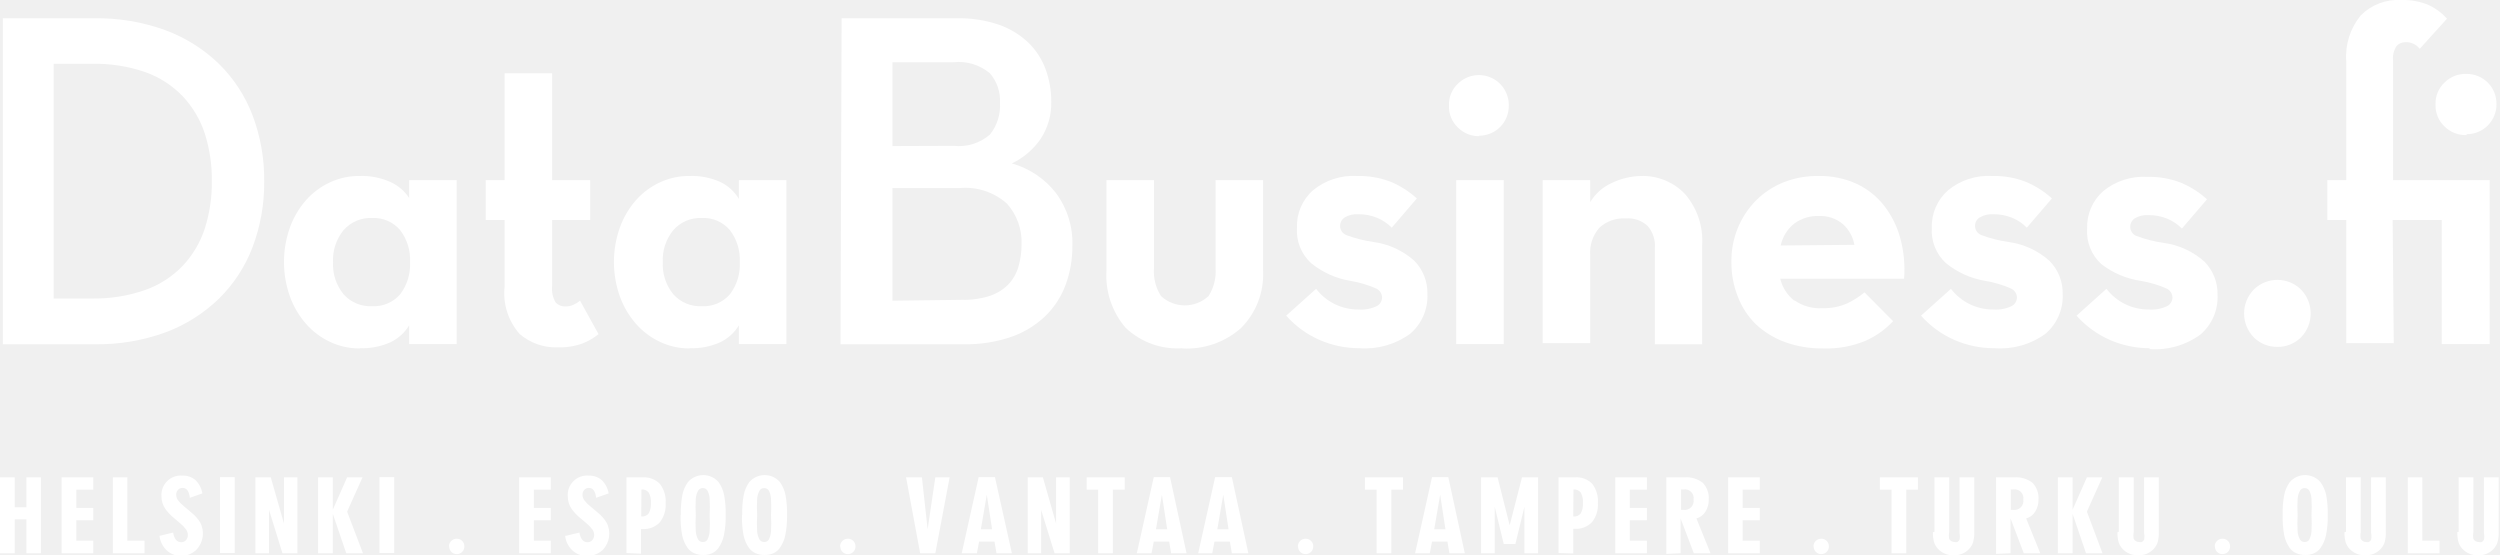
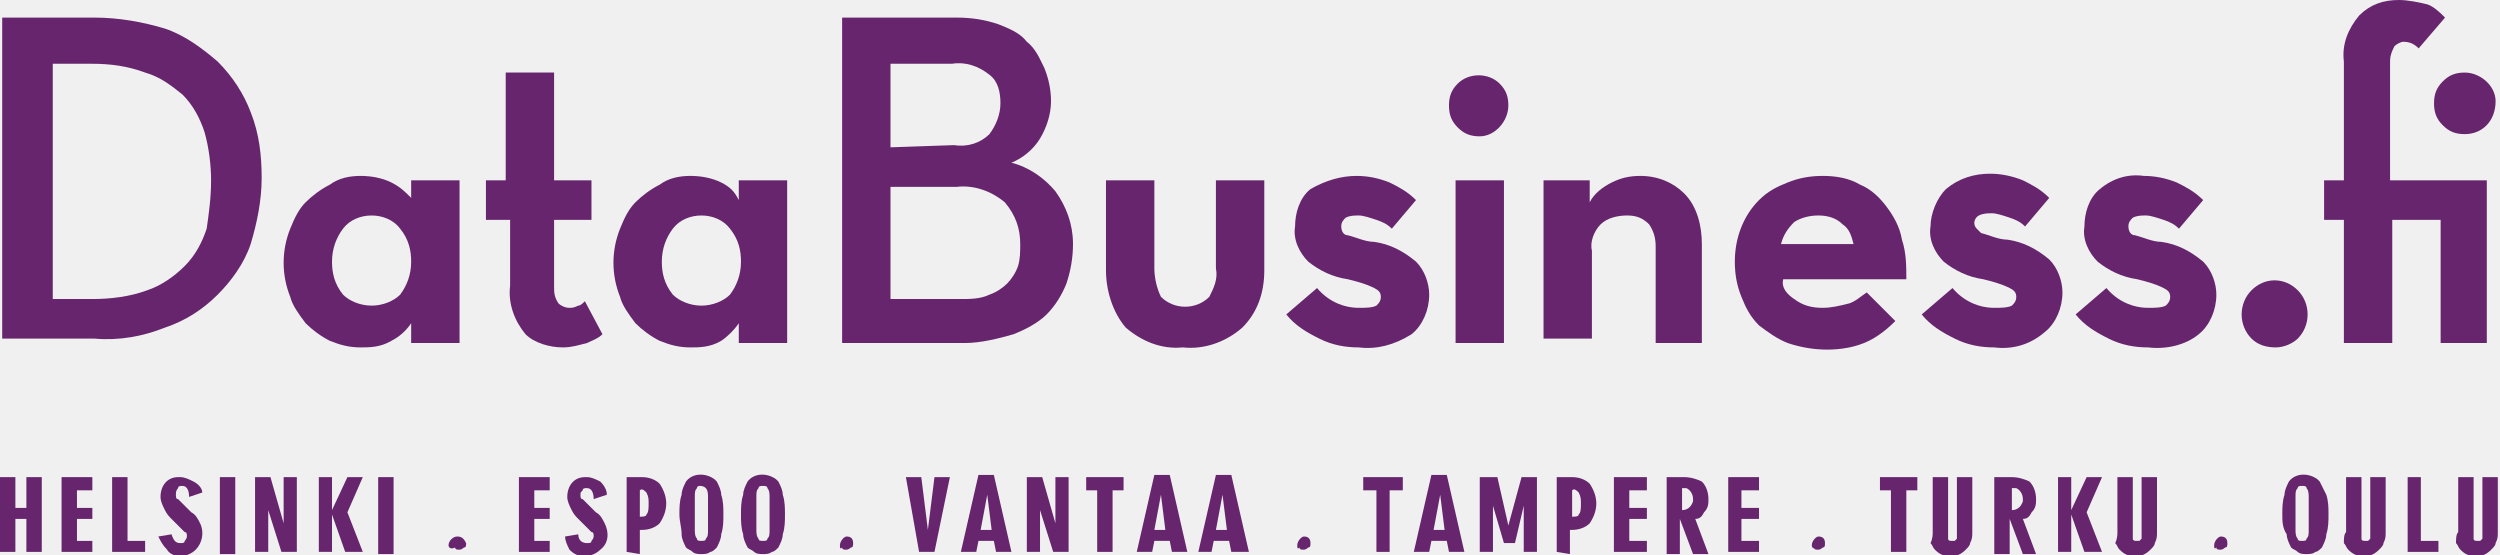
- <svg xmlns="http://www.w3.org/2000/svg" id="Layer_1" data-name="Layer 1" viewBox="0 0 113.65 25.23">
-   <defs>
-     <style>.cls-1{fill:#fff;}</style>
-   </defs>
-   <path class="cls-1" d="M4.15,13.57a7,7,0,0,0,2.46-.39,4.4,4.4,0,0,0,1.7-1.1,4.52,4.52,0,0,0,1-1.69,6.83,6.83,0,0,0,.32-2.16,6.85,6.85,0,0,0-.32-2.16,4.54,4.54,0,0,0-1-1.69,4.42,4.42,0,0,0-1.7-1.1A7,7,0,0,0,4.15,2.9H2.44V13.57ZM.13.83H4.28a9.08,9.08,0,0,1,3.23.54A7,7,0,0,1,9.95,2.9a6.53,6.53,0,0,1,1.53,2.34,8.2,8.2,0,0,1,.53,3,8.2,8.2,0,0,1-.53,3,6.53,6.53,0,0,1-1.53,2.34,7,7,0,0,1-2.43,1.53,9,9,0,0,1-3.24.54H.13Z" />
-   <path class="cls-1" d="M16.92,13.92a1.57,1.57,0,0,0,1.27-.54,2.21,2.21,0,0,0,.45-1.46,2.21,2.21,0,0,0-.45-1.46,1.57,1.57,0,0,0-1.27-.55,1.63,1.63,0,0,0-1.3.55,2.14,2.14,0,0,0-.48,1.46,2.14,2.14,0,0,0,.48,1.46,1.63,1.63,0,0,0,1.3.54m-.56,1.92A3.11,3.11,0,0,1,15,15.54a3.33,3.33,0,0,1-1.09-.82,3.91,3.91,0,0,1-.73-1.24,4.69,4.69,0,0,1,0-3.14,3.91,3.91,0,0,1,.73-1.24A3.33,3.33,0,0,1,15,8.29,3.11,3.11,0,0,1,16.35,8a3.15,3.15,0,0,1,1.39.27A2,2,0,0,1,18.6,9V8.19h2.16v7.45H18.6v-.85a2,2,0,0,1-.85.77,3.15,3.15,0,0,1-1.39.27" />
-   <path class="cls-1" d="M22.08,10V8.19h.86V3.33H25.1V8.19h1.73V10H25.1v3a1.21,1.21,0,0,0,.16.75.58.58,0,0,0,.46.18.83.83,0,0,0,.36-.08,1.31,1.31,0,0,0,.29-.18l.84,1.52a2.72,2.72,0,0,1-.72.42,3,3,0,0,1-1.13.18,2.51,2.51,0,0,1-1.74-.61,2.8,2.8,0,0,1-.68-2.16V10Z" />
-   <path class="cls-1" d="M31.91,13.92a1.57,1.57,0,0,0,1.27-.54,2.21,2.21,0,0,0,.45-1.46,2.21,2.21,0,0,0-.45-1.46,1.57,1.57,0,0,0-1.27-.55,1.63,1.63,0,0,0-1.3.55,2.14,2.14,0,0,0-.48,1.46,2.14,2.14,0,0,0,.48,1.46,1.63,1.63,0,0,0,1.3.54m-.56,1.92A3.11,3.11,0,0,1,30,15.54a3.33,3.33,0,0,1-1.09-.82,3.9,3.9,0,0,1-.73-1.24,4.69,4.69,0,0,1,0-3.14,3.9,3.9,0,0,1,.73-1.24A3.33,3.33,0,0,1,30,8.29,3.11,3.11,0,0,1,31.35,8a3.15,3.15,0,0,1,1.39.27,2,2,0,0,1,.85.77V8.19h2.16v7.45H33.59v-.85a2,2,0,0,1-.85.77,3.15,3.15,0,0,1-1.39.27" />
-   <path class="cls-1" d="M43.74,13.63A3.78,3.78,0,0,0,45,13.45a2.13,2.13,0,0,0,.84-.52,2,2,0,0,0,.46-.81,3.6,3.6,0,0,0,.14-1,2.63,2.63,0,0,0-.66-1.86,2.84,2.84,0,0,0-2.16-.71H40.57v5.12Zm-.39-7A2.16,2.16,0,0,0,45,6.12a2.1,2.1,0,0,0,.46-1.44A1.91,1.91,0,0,0,45,3.33a2.22,2.22,0,0,0-1.67-.5H40.57V6.64ZM38.26.83h5.22a5.63,5.63,0,0,1,1.92.29,3.74,3.74,0,0,1,1.34.81,3.22,3.22,0,0,1,.79,1.21,4.21,4.21,0,0,1,.26,1.48,2.93,2.93,0,0,1-.48,1.69A3.35,3.35,0,0,1,46,7.43a3.86,3.86,0,0,1,2,1.34,3.8,3.8,0,0,1,.75,2.41,5,5,0,0,1-.3,1.75,3.84,3.84,0,0,1-.91,1.42,4.26,4.26,0,0,1-1.53.95,6.28,6.28,0,0,1-2.2.35h-5.6Z" />
-   <path class="cls-1" d="M53.77,15.83a3.41,3.41,0,0,1-2.6-.93,3.64,3.64,0,0,1-.87-2.6V8.19h2.16v4a2.07,2.07,0,0,0,.32,1.27,1.59,1.59,0,0,0,2.16,0,2.07,2.07,0,0,0,.32-1.27v-4h2.16v4.12a3.45,3.45,0,0,1-1,2.6,3.72,3.72,0,0,1-2.69.93" />
-   <path class="cls-1" d="M61.77,15.83A4.52,4.52,0,0,1,60,15.46a4.39,4.39,0,0,1-1.53-1.11l1.36-1.22a2.4,2.4,0,0,0,1.92.94,1.67,1.67,0,0,0,.83-.15.45.45,0,0,0,.25-.39.46.46,0,0,0-.26-.41,4.83,4.83,0,0,0-1.17-.35,3.82,3.82,0,0,1-1.8-.81,2,2,0,0,1-.64-1.61,2.16,2.16,0,0,1,.73-1.7,2.88,2.88,0,0,1,2-.65,4,4,0,0,1,1.52.26,4.15,4.15,0,0,1,1.2.76l-1.14,1.33a2.05,2.05,0,0,0-.67-.45,2.15,2.15,0,0,0-.84-.16,1.07,1.07,0,0,0-.64.15.45.45,0,0,0-.2.37.45.45,0,0,0,.29.43,5.9,5.9,0,0,0,1.22.31,3.49,3.49,0,0,1,1.86.85,2.08,2.08,0,0,1,.6,1.52,2.24,2.24,0,0,1-.78,1.8,3.48,3.48,0,0,1-2.31.66" />
-   <path class="cls-1" d="M66.2,8.19h2.16v7.45H66.2Zm1.08-2a1.33,1.33,0,0,1-1-.39,1.3,1.3,0,0,1-.41-1,1.3,1.3,0,0,1,.41-1,1.36,1.36,0,0,1,2.31,1,1.35,1.35,0,0,1-1.36,1.37" />
-   <path class="cls-1" d="M70.13,8.19h2.16v1a2.19,2.19,0,0,1,1-.88A3.19,3.19,0,0,1,74.6,8a2.65,2.65,0,0,1,2,.82,3.23,3.23,0,0,1,.78,2.32v4.51H75.23V11.28a1.38,1.38,0,0,0-.32-1,1.3,1.3,0,0,0-1-.35,1.62,1.62,0,0,0-1.2.42,1.71,1.71,0,0,0-.42,1.25v4H70.13Z" />
-   <path class="cls-1" d="M84.3,11.13a1.64,1.64,0,0,0-.52-.94,1.58,1.58,0,0,0-1.1-.37,1.78,1.78,0,0,0-1.11.34,1.75,1.75,0,0,0-.62,1Zm-2.73,2.52a2,2,0,0,0,1.28.36A2.6,2.6,0,0,0,84,13.78a3.73,3.73,0,0,0,.76-.49l1.3,1.31a3.84,3.84,0,0,1-1.25.89,4.6,4.6,0,0,1-1.92.35,4.92,4.92,0,0,1-1.75-.29,3.9,3.9,0,0,1-1.33-.82A3.5,3.5,0,0,1,79,13.48a4.13,4.13,0,0,1-.29-1.57A3.9,3.9,0,0,1,79.84,9.1a3.75,3.75,0,0,1,1.26-.82A4.21,4.21,0,0,1,82.68,8a4,4,0,0,1,1.73.36,3.46,3.46,0,0,1,1.25,1,4.22,4.22,0,0,1,.73,1.48,5.41,5.41,0,0,1,.17,1.83H80.93a1.81,1.81,0,0,0,.64,1" />
-   <path class="cls-1" d="M90.65,15.83a4.51,4.51,0,0,1-1.79-.37,4.37,4.37,0,0,1-1.53-1.11l1.36-1.22a2.4,2.4,0,0,0,1.92.94,1.67,1.67,0,0,0,.83-.15.45.45,0,0,0,.25-.39.46.46,0,0,0-.26-.41,4.8,4.8,0,0,0-1.17-.35,3.82,3.82,0,0,1-1.8-.81,2,2,0,0,1-.64-1.61,2.17,2.17,0,0,1,.74-1.7,2.88,2.88,0,0,1,2-.65,4,4,0,0,1,1.52.26,4.15,4.15,0,0,1,1.2.76l-1.14,1.33a2,2,0,0,0-.67-.45,2.15,2.15,0,0,0-.84-.16,1.07,1.07,0,0,0-.64.15.45.45,0,0,0,.09.8,5.86,5.86,0,0,0,1.22.31,3.49,3.49,0,0,1,1.86.85,2.08,2.08,0,0,1,.61,1.52,2.24,2.24,0,0,1-.78,1.8,3.48,3.48,0,0,1-2.31.66" />
-   <path class="cls-1" d="M97.72,15.83a4.52,4.52,0,0,1-1.79-.37,4.39,4.39,0,0,1-1.53-1.11l1.36-1.22a2.4,2.4,0,0,0,1.92.94,1.67,1.67,0,0,0,.83-.15.45.45,0,0,0,.25-.39.46.46,0,0,0-.26-.41,4.83,4.83,0,0,0-1.17-.35A3.83,3.83,0,0,1,95.52,12a2,2,0,0,1-.64-1.61,2.17,2.17,0,0,1,.73-1.7,2.89,2.89,0,0,1,2-.65,4,4,0,0,1,1.52.26,4.15,4.15,0,0,1,1.2.76l-1.14,1.33a2.05,2.05,0,0,0-.67-.45,2.15,2.15,0,0,0-.84-.16,1.07,1.07,0,0,0-.64.15.45.45,0,0,0-.2.37.45.45,0,0,0,.29.43,5.9,5.9,0,0,0,1.22.31,3.49,3.49,0,0,1,1.86.85,2.08,2.08,0,0,1,.6,1.52,2.24,2.24,0,0,1-.78,1.8,3.48,3.48,0,0,1-2.31.66" />
-   <path class="cls-1" d="M103.53,15.77a1.5,1.5,0,0,1-1.06-.42,1.56,1.56,0,0,1,0-2.2,1.53,1.53,0,0,1,2.12,0,1.56,1.56,0,0,1,0,2.2,1.5,1.5,0,0,1-1.06.42" />
-   <path class="cls-1" d="M112.13,6.14a1.34,1.34,0,0,1-1-.39,1.3,1.3,0,0,1-.41-1,1.3,1.3,0,0,1,.41-1,1.34,1.34,0,0,1,1-.39,1.35,1.35,0,0,1,1.36,1.37,1.35,1.35,0,0,1-1.36,1.37m-3.31,9.5h-2.16V10h-.86V8.19h.86V2.79A2.94,2.94,0,0,1,107.32.7a2.39,2.39,0,0,1,1.83-.7,3,3,0,0,1,1.26.23,2.53,2.53,0,0,1,.83.62L110,2.22a.76.76,0,0,0-.67-.3.51.51,0,0,0-.38.17,1,1,0,0,0-.16.68V8.19h4.39v7.45H111V10h-2.23Z" />
-   <polygon class="cls-1" points="0 25.15 0 21.7 0.67 21.7 0.67 23.06 1.2 23.06 1.2 21.7 1.86 21.7 1.86 25.15 1.2 25.15 1.2 23.61 0.67 23.61 0.67 25.15 0 25.15" />
-   <polygon class="cls-1" points="2.8 25.15 2.8 21.7 4.24 21.7 4.24 22.26 3.47 22.26 3.47 23.09 4.24 23.09 4.24 23.65 3.47 23.65 3.47 24.58 4.24 24.58 4.24 25.15 2.8 25.15" />
-   <polygon class="cls-1" points="5.13 25.15 5.13 21.7 5.79 21.7 5.79 24.58 6.57 24.58 6.57 25.15 5.13 25.15" />
-   <path class="cls-1" d="M7.25,24.36l.62-.15c.05.29.17.44.37.44a.28.28,0,0,0,.21-.09.34.34,0,0,0,.09-.24.44.44,0,0,0-.08-.25,1.52,1.52,0,0,0-.28-.29l-.33-.28a2.18,2.18,0,0,1-.33-.36,1,1,0,0,1-.18-.58.88.88,0,0,1,.94-.94.88.88,0,0,1,.6.2,1.1,1.1,0,0,1,.32.61l-.57.2q-.05-.45-.33-.45a.27.27,0,0,0-.21.09.32.32,0,0,0-.08.22.43.43,0,0,0,.08.25,1.58,1.58,0,0,0,.29.29l.32.27a1.74,1.74,0,0,1,.4.45A1.07,1.07,0,0,1,8.92,25a1,1,0,0,1-.72.27A.92.92,0,0,1,7.56,25a1.07,1.07,0,0,1-.31-.65" />
-   <rect class="cls-1" x="10" y="21.69" width="0.67" height="3.45" />
-   <polygon class="cls-1" points="11.61 25.15 11.61 21.7 12.31 21.7 12.91 23.8 12.91 21.7 13.52 21.7 13.52 25.15 12.84 25.15 12.23 23.18 12.23 25.15 11.61 25.15" />
-   <polygon class="cls-1" points="14.46 25.15 14.46 21.7 15.13 21.7 15.13 23.17 15.78 21.7 16.48 21.7 15.78 23.26 16.5 25.15 15.74 25.15 15.13 23.36 15.13 25.15 14.46 25.15" />
-   <rect class="cls-1" x="17.25" y="21.69" width="0.67" height="3.45" />
-   <path class="cls-1" d="M20.41,24.84a.35.35,0,0,1,.35-.35.34.34,0,0,1,.35.35.34.34,0,0,1-.1.25.34.34,0,0,1-.25.1.33.33,0,0,1-.24-.1.34.34,0,0,1-.1-.25" />
-   <polygon class="cls-1" points="23.6 25.15 23.6 21.7 25.04 21.7 25.04 22.26 24.27 22.26 24.27 23.09 25.04 23.09 25.04 23.65 24.27 23.65 24.27 24.58 25.04 24.58 25.04 25.15 23.6 25.15" />
-   <path class="cls-1" d="M25.72,24.36l.62-.15c.05.29.17.44.37.44a.28.28,0,0,0,.21-.09.34.34,0,0,0,.09-.24.44.44,0,0,0-.08-.25,1.52,1.52,0,0,0-.28-.29l-.33-.28a2.18,2.18,0,0,1-.33-.36,1,1,0,0,1-.18-.58.88.88,0,0,1,.94-.94.88.88,0,0,1,.6.2,1.1,1.1,0,0,1,.32.61l-.57.2q-.05-.45-.33-.45a.27.27,0,0,0-.21.09.32.32,0,0,0-.08.22.43.43,0,0,0,.08.25,1.58,1.58,0,0,0,.29.29l.32.27a1.74,1.74,0,0,1,.4.45A1.07,1.07,0,0,1,27.4,25a1,1,0,0,1-.72.27A.92.92,0,0,1,26,25a1.07,1.07,0,0,1-.31-.65" />
-   <path class="cls-1" d="M29.15,23.48a.38.38,0,0,0,.34-.14.86.86,0,0,0,.1-.47.85.85,0,0,0-.1-.48.38.38,0,0,0-.33-.14h0Zm-.67,1.66V21.7h.74A1,1,0,0,1,30,22a1.28,1.28,0,0,1,.26.88,1.26,1.26,0,0,1-.27.87,1,1,0,0,1-.78.3h-.07v1.12Z" />
-   <path class="cls-1" d="M31.63,23.42a6.39,6.39,0,0,0,0,.74.9.9,0,0,0,.11.37.24.24,0,0,0,.21.11.23.23,0,0,0,.21-.11,1,1,0,0,0,.1-.37,6.16,6.16,0,0,0,0-.73,6.84,6.84,0,0,0,0-.76.92.92,0,0,0-.1-.37.25.25,0,0,0-.42,0,.92.92,0,0,0-.11.37,6.39,6.39,0,0,0,0,.74m-.68,0a4.41,4.41,0,0,1,.07-.91,1.53,1.53,0,0,1,.25-.58.92.92,0,0,1,1.4,0,1.57,1.57,0,0,1,.25.59,4.66,4.66,0,0,1,.07.94,4.2,4.2,0,0,1-.08.88,1.54,1.54,0,0,1-.25.58.72.72,0,0,1-.29.24.94.94,0,0,1-.4.08,1,1,0,0,1-.41-.08.71.71,0,0,1-.3-.24,1.53,1.53,0,0,1-.25-.58,4.44,4.44,0,0,1-.07-.91" />
-   <path class="cls-1" d="M34.42,23.42a6.39,6.39,0,0,0,0,.74.9.9,0,0,0,.11.37.24.24,0,0,0,.21.11.23.23,0,0,0,.21-.11,1,1,0,0,0,.1-.37,6.16,6.16,0,0,0,0-.73,6.84,6.84,0,0,0,0-.76.92.92,0,0,0-.1-.37.24.24,0,0,0-.21-.11.23.23,0,0,0-.21.11.91.91,0,0,0-.11.37,6.39,6.39,0,0,0,0,.74m-.68,0a4.41,4.41,0,0,1,.07-.91,1.53,1.53,0,0,1,.25-.58.92.92,0,0,1,1.4,0,1.57,1.57,0,0,1,.25.59,4.66,4.66,0,0,1,.07.94,4.2,4.2,0,0,1-.08.88,1.54,1.54,0,0,1-.25.58.72.72,0,0,1-.29.24.94.94,0,0,1-.4.08,1,1,0,0,1-.41-.08.71.71,0,0,1-.3-.24,1.53,1.53,0,0,1-.25-.58,4.44,4.44,0,0,1-.07-.91" />
-   <path class="cls-1" d="M38.19,24.84a.35.35,0,0,1,.35-.35.34.34,0,0,1,.35.35.34.34,0,0,1-.1.25.34.34,0,0,1-.25.1.33.33,0,0,1-.24-.1.34.34,0,0,1-.1-.25" />
-   <polygon class="cls-1" points="41.19 21.7 41.91 21.7 42.17 24.06 42.52 21.7 43.17 21.7 42.52 25.15 41.83 25.15 41.19 21.7" />
-   <path class="cls-1" d="M44.59,24.06h.51l-.24-1.57Zm-.87,1.09.77-3.46h.74L46,25.15h-.7l-.09-.53h-.7l-.1.53Z" />
-   <polygon class="cls-1" points="46.72 25.15 46.72 21.7 47.41 21.7 48.01 23.8 48.01 21.7 48.63 21.7 48.63 25.15 47.94 25.15 47.33 23.18 47.33 25.15 46.72 25.15" />
-   <polygon class="cls-1" points="49.4 22.26 49.4 21.7 51.13 21.7 51.13 22.26 50.59 22.26 50.59 25.15 49.92 25.15 49.92 22.26 49.4 22.26" />
-   <path class="cls-1" d="M52.55,24.06h.51l-.24-1.57Zm-.87,1.09.77-3.46h.74l.75,3.46h-.7l-.09-.53h-.7l-.1.53Z" />
-   <path class="cls-1" d="M55.34,24.06h.51l-.24-1.57Zm-.87,1.09.77-3.46H56l.75,3.46H56l-.09-.53h-.7l-.1.53Z" />
-   <path class="cls-1" d="M59,24.84a.35.35,0,0,1,.35-.35.34.34,0,0,1,.35.35.34.34,0,0,1-.1.25.34.34,0,0,1-.25.1.33.33,0,0,1-.24-.1.34.34,0,0,1-.1-.25" />
-   <polygon class="cls-1" points="62.05 22.26 62.05 21.7 63.78 21.7 63.78 22.26 63.25 22.26 63.25 25.15 62.58 25.15 62.58 22.26 62.05 22.26" />
-   <path class="cls-1" d="M65.2,24.06h.51l-.24-1.57Zm-.87,1.09.77-3.46h.74l.75,3.46h-.7l-.09-.53h-.7l-.1.53Z" />
-   <polygon class="cls-1" points="67.33 25.15 67.33 21.7 68.08 21.7 68.63 23.88 69.19 21.7 69.92 21.7 69.92 25.15 69.3 25.15 69.3 23.04 68.89 24.73 68.36 24.73 67.95 23.04 67.95 25.15 67.33 25.15" />
-   <path class="cls-1" d="M71.52,23.48a.38.38,0,0,0,.34-.14.86.86,0,0,0,.1-.47.84.84,0,0,0-.1-.48.38.38,0,0,0-.33-.14h0Zm-.67,1.66V21.7h.74a1,1,0,0,1,.79.29,1.28,1.28,0,0,1,.26.88,1.26,1.26,0,0,1-.27.87,1,1,0,0,1-.78.3h-.07v1.12Z" />
-   <polygon class="cls-1" points="73.43 25.15 73.43 21.7 74.87 21.7 74.87 22.26 74.09 22.26 74.09 23.09 74.87 23.09 74.87 23.65 74.09 23.65 74.09 24.58 74.87 24.58 74.87 25.15 73.43 25.15" />
-   <path class="cls-1" d="M76.42,23.18h.11a.41.41,0,0,0,.46-.47.4.4,0,0,0-.46-.46h-.11Zm-.67,2V21.7h.83a1.2,1.2,0,0,1,.83.25,1,1,0,0,1,.27.75,1,1,0,0,1-.15.56.72.72,0,0,1-.41.31l.64,1.58H77l-.6-1.58v1.58Z" />
-   <polygon class="cls-1" points="78.56 25.15 78.56 21.7 80 21.7 80 22.26 79.22 22.26 79.22 23.09 80 23.09 80 23.65 79.22 23.65 79.22 24.58 80 24.58 80 25.15 78.56 25.15" />
-   <path class="cls-1" d="M82.44,24.84a.35.35,0,0,1,.35-.35.34.34,0,0,1,.35.35.34.34,0,0,1-.1.25.34.34,0,0,1-.25.1.33.33,0,0,1-.24-.1.34.34,0,0,1-.1-.25" />
-   <polygon class="cls-1" points="85.46 22.26 85.46 21.7 87.19 21.7 87.19 22.26 86.66 22.26 86.66 25.15 85.99 25.15 85.99 22.26 85.46 22.26" />
-   <path class="cls-1" d="M87.94,24.18V21.7h.67v2.49a.83.83,0,0,0,0,.31.28.28,0,0,0,.24.14.26.26,0,0,0,.13,0,.26.26,0,0,0,.1-.1.81.81,0,0,0,0-.31V21.7h.67v2.49a1.61,1.61,0,0,1-.05.45.78.78,0,0,1-.18.31.89.89,0,0,1-.7.29.91.91,0,0,1-.72-.29.77.77,0,0,1-.18-.31,1.58,1.58,0,0,1-.05-.45" />
-   <path class="cls-1" d="M91.41,23.18h.11a.41.41,0,0,0,.46-.47.4.4,0,0,0-.46-.46h-.11Zm-.67,2V21.7h.83a1.2,1.2,0,0,1,.83.25,1,1,0,0,1,.27.75,1,1,0,0,1-.15.56.72.72,0,0,1-.41.31l.64,1.58H92l-.6-1.58v1.58Z" />
-   <polygon class="cls-1" points="93.55 25.15 93.55 21.7 94.22 21.7 94.22 23.17 94.87 21.7 95.57 21.7 94.87 23.26 95.58 25.15 94.83 25.15 94.22 23.36 94.22 25.15 93.55 25.15" />
-   <path class="cls-1" d="M96.32,24.18V21.7H97v2.49a.83.83,0,0,0,0,.31.28.28,0,0,0,.24.14.26.26,0,0,0,.13,0,.26.26,0,0,0,.1-.1.81.81,0,0,0,0-.31V21.7h.67v2.49a1.66,1.66,0,0,1-.05.45.79.79,0,0,1-.18.31.89.89,0,0,1-.7.29.91.91,0,0,1-.72-.29.77.77,0,0,1-.18-.31,1.58,1.58,0,0,1-.05-.45" />
-   <path class="cls-1" d="M100.68,24.84a.35.35,0,0,1,.35-.35.34.34,0,0,1,.35.35.34.34,0,0,1-.1.25.34.34,0,0,1-.25.1.33.33,0,0,1-.24-.1.34.34,0,0,1-.1-.25" />
-   <path class="cls-1" d="M104.45,23.42a6.35,6.35,0,0,0,0,.74.9.9,0,0,0,.11.37.24.24,0,0,0,.21.11.23.23,0,0,0,.21-.11,1,1,0,0,0,.1-.37,6.16,6.16,0,0,0,0-.73,6.84,6.84,0,0,0,0-.76.94.94,0,0,0-.1-.37.24.24,0,0,0-.21-.11.23.23,0,0,0-.21.11.91.91,0,0,0-.11.37,6.35,6.35,0,0,0,0,.74m-.68,0a4.41,4.41,0,0,1,.07-.91,1.51,1.51,0,0,1,.25-.58.92.92,0,0,1,1.4,0,1.56,1.56,0,0,1,.26.59,4.66,4.66,0,0,1,.07.94,4.12,4.12,0,0,1-.08.88,1.54,1.54,0,0,1-.25.58.71.71,0,0,1-.29.24.94.94,0,0,1-.4.08,1,1,0,0,1-.41-.08.71.71,0,0,1-.3-.24,1.53,1.53,0,0,1-.25-.58,4.44,4.44,0,0,1-.07-.91" />
-   <path class="cls-1" d="M106.65,24.18V21.7h.67v2.49a.81.81,0,0,0,0,.31.28.28,0,0,0,.24.14.26.26,0,0,0,.13,0,.25.25,0,0,0,.1-.1.81.81,0,0,0,0-.31V21.7h.67v2.49a1.61,1.61,0,0,1-.05.45.79.79,0,0,1-.18.31.89.89,0,0,1-.7.29.91.91,0,0,1-.72-.29.79.79,0,0,1-.18-.31,1.62,1.62,0,0,1-.05-.45" />
-   <polygon class="cls-1" points="109.46 25.15 109.46 21.7 110.12 21.7 110.12 24.58 110.9 24.58 110.9 25.15 109.46 25.15" />
-   <path class="cls-1" d="M111.77,24.18V21.7h.67v2.49a.83.83,0,0,0,0,.31.28.28,0,0,0,.24.14.26.26,0,0,0,.14,0,.26.26,0,0,0,.1-.1.83.83,0,0,0,0-.31V21.7h.67v2.49a1.62,1.62,0,0,1-.05.45.78.78,0,0,1-.18.31.89.89,0,0,1-.7.29.91.91,0,0,1-.72-.29.76.76,0,0,1-.18-.31,1.58,1.58,0,0,1-.05-.45" />
+ <svg xmlns="http://www.w3.org/2000/svg" version="1.1" id="Layer_1" x="0px" y="0px" viewBox="0 0 113.7 25.2" style="enable-background:new 0 0 113.7 25.2;" xml:space="preserve">
+   <style type="text/css">
+ 	.st0{fill:#66256D;}
+ </style>
+   <path class="st0" d="M4.2,13.6c0.8,0,1.7-0.1,2.5-0.4c0.6-0.2,1.2-0.6,1.7-1.1c0.5-0.5,0.8-1.1,1-1.7C9.5,9.7,9.6,9,9.6,8.2  c0-0.7-0.1-1.5-0.3-2.2c-0.2-0.6-0.5-1.2-1-1.7C7.8,3.9,7.3,3.5,6.6,3.3C5.8,3,5,2.9,4.2,2.9H2.4v10.7H4.2z M0.1,0.8h4.2  c1.1,0,2.2,0.2,3.2,0.5c0.9,0.3,1.7,0.9,2.4,1.5c0.7,0.7,1.2,1.5,1.5,2.3c0.4,1,0.5,2,0.5,3c0,1-0.2,2-0.5,3  c-0.3,0.9-0.9,1.7-1.5,2.3c-0.7,0.7-1.5,1.2-2.4,1.5c-1,0.4-2.1,0.6-3.2,0.5H0.1V0.8z" />
+   <path class="st0" d="M16.9,13.9c0.5,0,1-0.2,1.3-0.5c0.3-0.4,0.5-0.9,0.5-1.5c0-0.5-0.1-1-0.5-1.5c-0.3-0.4-0.8-0.6-1.3-0.6  c-0.5,0-1,0.2-1.3,0.6c-0.3,0.4-0.5,0.9-0.5,1.5c0,0.5,0.1,1,0.5,1.5C15.9,13.7,16.4,13.9,16.9,13.9 M16.4,15.8  c-0.5,0-0.9-0.1-1.4-0.3c-0.4-0.2-0.8-0.5-1.1-0.8c-0.3-0.4-0.6-0.8-0.7-1.2c-0.4-1-0.4-2.1,0-3.1c0.2-0.5,0.4-0.9,0.7-1.2  c0.3-0.3,0.7-0.6,1.1-0.8C15.4,8.1,15.9,8,16.4,8c0.5,0,1,0.1,1.4,0.3c0.4,0.2,0.6,0.4,0.9,0.7V8.2h2.2v7.4h-2.2v-0.9  c-0.2,0.3-0.5,0.6-0.9,0.8C17.3,15.8,16.8,15.8,16.4,15.8" />
+   <path class="st0" d="M22.1,10V8.2h0.9V3.3h2.2v4.9h1.7V10h-1.7v3c0,0.3,0,0.5,0.2,0.8c0.1,0.1,0.3,0.2,0.5,0.2c0.1,0,0.2,0,0.4-0.1  c0.1,0,0.2-0.1,0.3-0.2l0.8,1.5c-0.2,0.2-0.5,0.3-0.7,0.4c-0.4,0.1-0.7,0.2-1.1,0.2c-0.6,0-1.3-0.2-1.7-0.6  c-0.5-0.6-0.8-1.4-0.7-2.2v-3H22.1z" />
+   <path class="st0" d="M31.9,13.9c0.5,0,1-0.2,1.3-0.5c0.3-0.4,0.5-0.9,0.5-1.5c0-0.5-0.1-1-0.5-1.5c-0.3-0.4-0.8-0.6-1.3-0.6  c-0.5,0-1,0.2-1.3,0.6c-0.3,0.4-0.5,0.9-0.5,1.5c0,0.5,0.1,1,0.5,1.5C30.9,13.7,31.4,13.9,31.9,13.9 M31.4,15.8  c-0.5,0-0.9-0.1-1.4-0.3c-0.4-0.2-0.8-0.5-1.1-0.8c-0.3-0.4-0.6-0.8-0.7-1.2c-0.4-1-0.4-2.1,0-3.1c0.2-0.5,0.4-0.9,0.7-1.2  c0.3-0.3,0.7-0.6,1.1-0.8C30.4,8.1,30.9,8,31.4,8c0.5,0,1,0.1,1.4,0.3c0.4,0.2,0.6,0.4,0.8,0.8V8.2h2.2v7.4h-2.2v-0.9  c-0.2,0.3-0.5,0.6-0.8,0.8C32.3,15.8,31.8,15.8,31.4,15.8" />
+   <path class="st0" d="M43.7,13.6c0.4,0,0.9,0,1.3-0.2c0.3-0.1,0.6-0.3,0.8-0.5c0.2-0.2,0.4-0.5,0.5-0.8c0.1-0.3,0.1-0.7,0.1-1  c0-0.7-0.2-1.3-0.7-1.9c-0.6-0.5-1.4-0.8-2.2-0.7h-3v5.1L43.7,13.6z M43.4,6.6c0.6,0.1,1.2-0.1,1.6-0.5c0.3-0.4,0.5-0.9,0.5-1.4  c0-0.5-0.1-1-0.5-1.3c-0.5-0.4-1.1-0.6-1.7-0.5h-2.8v3.8L43.4,6.6z M38.3,0.8h5.2c0.7,0,1.3,0.1,1.9,0.3c0.5,0.2,1,0.4,1.3,0.8  c0.4,0.3,0.6,0.8,0.8,1.2c0.2,0.5,0.3,1,0.3,1.5c0,0.6-0.2,1.2-0.5,1.7C47,6.8,46.5,7.2,46,7.4c0.8,0.2,1.5,0.7,2,1.3  c0.5,0.7,0.8,1.5,0.8,2.4c0,0.6-0.1,1.2-0.3,1.8c-0.2,0.5-0.5,1-0.9,1.4c-0.4,0.4-1,0.7-1.5,0.9c-0.7,0.2-1.5,0.4-2.2,0.4h-5.6  L38.3,0.8z" />
+   <path class="st0" d="M53.8,15.8c-1,0.1-1.9-0.3-2.6-0.9c-0.6-0.7-0.9-1.7-0.9-2.6V8.2h2.2v4c0,0.4,0.1,0.9,0.3,1.3  c0.6,0.6,1.6,0.6,2.2,0c0.2-0.4,0.4-0.8,0.3-1.3v-4h2.2v4.1c0,1-0.3,1.9-1,2.6C55.7,15.6,54.7,15.9,53.8,15.8" />
+   <path class="st0" d="M61.8,15.8c-0.6,0-1.2-0.1-1.8-0.4c-0.6-0.3-1.1-0.6-1.5-1.1l1.4-1.2c0.5,0.6,1.2,0.9,1.9,0.9  c0.3,0,0.6,0,0.8-0.1c0.1-0.1,0.2-0.2,0.2-0.4c0-0.2-0.1-0.3-0.3-0.4c-0.4-0.2-0.8-0.3-1.2-0.4c-0.7-0.1-1.3-0.4-1.8-0.8  c-0.4-0.4-0.7-1-0.6-1.6c0-0.6,0.2-1.3,0.7-1.7C60.3,8.2,61,8,61.7,8c0.5,0,1,0.1,1.5,0.3c0.4,0.2,0.8,0.4,1.2,0.8l-1.1,1.3  c-0.2-0.2-0.4-0.3-0.7-0.4c-0.3-0.1-0.6-0.2-0.8-0.2c-0.2,0-0.4,0-0.6,0.1c-0.1,0.1-0.2,0.2-0.2,0.4c0,0.2,0.1,0.4,0.3,0.4  c0.4,0.1,0.8,0.3,1.2,0.3c0.7,0.1,1.3,0.4,1.9,0.9c0.4,0.4,0.6,1,0.6,1.5c0,0.7-0.3,1.4-0.8,1.8C63.4,15.7,62.6,15.9,61.8,15.8" />
+   <path class="st0" d="M66.2,8.2h2.2v7.4h-2.2V8.2z M67.3,6.2c-0.4,0-0.7-0.1-1-0.4c-0.3-0.3-0.4-0.6-0.4-1c0-0.4,0.1-0.7,0.4-1  c0.5-0.5,1.4-0.5,1.9,0c0.3,0.3,0.4,0.6,0.4,1C68.6,5.5,68,6.2,67.3,6.2C67.3,6.2,67.2,6.2,67.3,6.2" />
+   <path class="st0" d="M70.1,8.2h2.2v1c0.2-0.4,0.6-0.7,1-0.9C73.7,8.1,74.1,8,74.6,8c0.8,0,1.5,0.3,2,0.8c0.6,0.6,0.8,1.5,0.8,2.3  v4.5h-2.1v-4.4c0-0.4-0.1-0.7-0.3-1c-0.3-0.3-0.6-0.4-1-0.4c-0.4,0-0.9,0.1-1.2,0.4c-0.3,0.3-0.5,0.8-0.4,1.2v4h-2.2V8.2z" />
+   <path class="st0" d="M84.3,11.1c-0.1-0.4-0.2-0.7-0.5-0.9c-0.3-0.3-0.7-0.4-1.1-0.4c-0.4,0-0.8,0.1-1.1,0.3c-0.3,0.3-0.5,0.6-0.6,1  L84.3,11.1z M81.6,13.6c0.4,0.3,0.8,0.4,1.3,0.4c0.4,0,0.8-0.1,1.2-0.2c0.3-0.1,0.5-0.3,0.8-0.5l1.3,1.3c-0.4,0.4-0.8,0.7-1.2,0.9  c-0.6,0.3-1.3,0.4-1.9,0.4c-0.6,0-1.2-0.1-1.8-0.3c-0.5-0.2-0.9-0.5-1.3-0.8c-0.4-0.4-0.6-0.8-0.8-1.3c-0.2-0.5-0.3-1-0.3-1.6  c0-1.1,0.4-2.1,1.1-2.8c0.4-0.4,0.8-0.6,1.3-0.8c0.5-0.2,1-0.3,1.6-0.3c0.6,0,1.2,0.1,1.7,0.4c0.5,0.2,0.9,0.6,1.2,1  c0.3,0.4,0.6,0.9,0.7,1.5c0.2,0.6,0.2,1.2,0.2,1.8h-5.6C81,13.1,81.3,13.4,81.6,13.6" />
+   <path class="st0" d="M90.7,15.8c-0.6,0-1.2-0.1-1.8-0.4c-0.6-0.3-1.1-0.6-1.5-1.1l1.4-1.2c0.5,0.6,1.2,0.9,1.9,0.9  c0.3,0,0.6,0,0.8-0.1c0.1-0.1,0.2-0.2,0.2-0.4c0-0.2-0.1-0.3-0.3-0.4c-0.4-0.2-0.8-0.3-1.2-0.4c-0.7-0.1-1.3-0.4-1.8-0.8  c-0.4-0.4-0.7-1-0.6-1.6c0-0.6,0.3-1.3,0.7-1.7c0.6-0.5,1.3-0.7,2-0.7c0.5,0,1,0.1,1.5,0.3c0.4,0.2,0.8,0.4,1.2,0.8l-1.1,1.3  c-0.2-0.2-0.4-0.3-0.7-0.4c-0.3-0.1-0.6-0.2-0.8-0.2c-0.2,0-0.4,0-0.6,0.1c-0.2,0.1-0.3,0.4-0.1,0.6c0.1,0.1,0.1,0.1,0.2,0.2  c0.4,0.1,0.8,0.3,1.2,0.3c0.7,0.1,1.3,0.4,1.9,0.9c0.4,0.4,0.6,1,0.6,1.5c0,0.7-0.3,1.4-0.8,1.8C92.3,15.7,91.5,15.9,90.7,15.8" />
+   <path class="st0" d="M97.7,15.8c-0.6,0-1.2-0.1-1.8-0.4c-0.6-0.3-1.1-0.6-1.5-1.1l1.4-1.2c0.5,0.6,1.2,0.9,1.9,0.9  c0.3,0,0.6,0,0.8-0.1c0.1-0.1,0.2-0.2,0.2-0.4c0-0.2-0.1-0.3-0.3-0.4c-0.4-0.2-0.8-0.3-1.2-0.4c-0.7-0.1-1.3-0.4-1.8-0.8  c-0.4-0.4-0.7-1-0.6-1.6c0-0.6,0.2-1.3,0.7-1.7c0.6-0.5,1.3-0.7,2-0.6c0.5,0,1,0.1,1.5,0.3c0.4,0.2,0.8,0.4,1.2,0.8l-1.1,1.3  c-0.2-0.2-0.4-0.3-0.7-0.4c-0.3-0.1-0.6-0.2-0.8-0.2c-0.2,0-0.4,0-0.6,0.1c-0.1,0.1-0.2,0.2-0.2,0.4c0,0.2,0.1,0.4,0.3,0.4  c0.4,0.1,0.8,0.3,1.2,0.3c0.7,0.1,1.3,0.4,1.9,0.9c0.4,0.4,0.6,1,0.6,1.5c0,0.7-0.3,1.4-0.8,1.8C99.4,15.7,98.5,15.9,97.7,15.8" />
+   <path class="st0" d="M103.5,15.8c-0.4,0-0.8-0.1-1.1-0.4c-0.6-0.6-0.6-1.6,0-2.2c0.6-0.6,1.5-0.6,2.1,0c0.6,0.6,0.6,1.6,0,2.2  C104.3,15.6,103.9,15.8,103.5,15.8" />
+   <path class="st0" d="M112.1,6.1c-0.4,0-0.7-0.1-1-0.4c-0.3-0.3-0.4-0.6-0.4-1c0-0.4,0.1-0.7,0.4-1c0.3-0.3,0.6-0.4,1-0.4  c0.7,0,1.4,0.6,1.4,1.3c0,0,0,0,0,0C113.5,5.5,112.9,6.1,112.1,6.1C112.2,6.1,112.1,6.1,112.1,6.1 M108.8,15.6h-2.2V10h-0.9V8.2h0.9  V2.8c-0.1-0.8,0.2-1.5,0.7-2.1c0.5-0.5,1.1-0.7,1.8-0.7c0.4,0,0.9,0.1,1.3,0.2c0.3,0.1,0.6,0.4,0.8,0.6L110,2.2  c-0.2-0.2-0.4-0.3-0.7-0.3c-0.1,0-0.3,0.1-0.4,0.2c-0.1,0.2-0.2,0.4-0.2,0.7v5.4h4.4v7.4H111V10h-2.2L108.8,15.6z" />
+   <polygon class="st0" points="0,25.1 0,21.7 0.7,21.7 0.7,23.1 1.2,23.1 1.2,21.7 1.9,21.7 1.9,25.1 1.2,25.1 1.2,23.6 0.7,23.6   0.7,25.1 " />
+   <polygon class="st0" points="2.8,25.1 2.8,21.7 4.2,21.7 4.2,22.3 3.5,22.3 3.5,23.1 4.2,23.1 4.2,23.6 3.5,23.6 3.5,24.6 4.2,24.6   4.2,25.1 " />
+   <polygon class="st0" points="5.1,25.1 5.1,21.7 5.8,21.7 5.8,24.6 6.6,24.6 6.6,25.1 " />
+   <path class="st0" d="M7.2,24.4l0.6-0.1c0.1,0.3,0.2,0.4,0.4,0.4c0.1,0,0.2,0,0.2-0.1c0.1-0.1,0.1-0.2,0.1-0.2c0-0.1,0-0.2-0.1-0.2  c-0.1-0.1-0.2-0.2-0.3-0.3l-0.3-0.3c-0.1-0.1-0.2-0.2-0.3-0.4c-0.1-0.2-0.2-0.4-0.2-0.6c0-0.5,0.3-0.9,0.8-0.9c0,0,0.1,0,0.1,0  c0.2,0,0.4,0.1,0.6,0.2C9,22,9.2,22.2,9.2,22.4l-0.6,0.2c0-0.3-0.1-0.5-0.3-0.5c-0.1,0-0.2,0-0.2,0.1C8,22.3,8,22.4,8,22.5  c0,0.1,0,0.2,0.1,0.2c0.1,0.1,0.2,0.2,0.3,0.3l0.3,0.3c0.2,0.1,0.3,0.3,0.4,0.5c0.2,0.4,0.1,0.9-0.2,1.2c-0.2,0.2-0.5,0.3-0.7,0.3  c-0.2,0-0.5-0.1-0.6-0.3C7.4,24.8,7.3,24.6,7.2,24.4" />
+   <rect x="10" y="21.7" class="st0" width="0.7" height="3.5" />
+   <polygon class="st0" points="11.6,25.1 11.6,21.7 12.3,21.7 12.9,23.8 12.9,21.7 13.5,21.7 13.5,25.1 12.8,25.1 12.2,23.2   12.2,25.1 " />
+   <polygon class="st0" points="14.5,25.1 14.5,21.7 15.1,21.7 15.1,23.2 15.8,21.7 16.5,21.7 15.8,23.3 16.5,25.1 15.7,25.1   15.1,23.4 15.1,25.1 " />
+   <rect x="17.2" y="21.7" class="st0" width="0.7" height="3.5" />
+   <path class="st0" d="M20.4,24.8c0-0.2,0.2-0.4,0.4-0.4l0,0c0.2,0,0.3,0.1,0.4,0.3c0,0,0,0,0,0c0,0.1,0,0.2-0.1,0.2  c-0.1,0.1-0.2,0.1-0.2,0.1c-0.1,0-0.2,0-0.2-0.1C20.5,25,20.4,24.9,20.4,24.8" />
+   <polygon class="st0" points="23.6,25.1 23.6,21.7 25,21.7 25,22.3 24.3,22.3 24.3,23.1 25,23.1 25,23.6 24.3,23.6 24.3,24.6   25,24.6 25,25.1 " />
+   <path class="st0" d="M25.7,24.4l0.6-0.1c0,0.3,0.2,0.4,0.4,0.4c0.1,0,0.2,0,0.2-0.1c0.1-0.1,0.1-0.2,0.1-0.2c0-0.1,0-0.2-0.1-0.2  c-0.1-0.1-0.2-0.2-0.3-0.3l-0.3-0.3c-0.1-0.1-0.2-0.2-0.3-0.4c-0.1-0.2-0.2-0.4-0.2-0.6c0-0.5,0.3-0.9,0.8-0.9c0,0,0.1,0,0.1,0  c0.2,0,0.4,0.1,0.6,0.2c0.2,0.2,0.3,0.4,0.3,0.6l-0.6,0.2c0-0.3-0.1-0.5-0.3-0.5c-0.1,0-0.2,0-0.2,0.1c-0.1,0.1-0.1,0.1-0.1,0.2  c0,0.1,0,0.2,0.1,0.2c0.1,0.1,0.2,0.2,0.3,0.3l0.3,0.3c0.2,0.1,0.3,0.3,0.4,0.5c0.2,0.4,0.2,0.9-0.2,1.2c-0.2,0.2-0.5,0.3-0.7,0.3  c-0.3,0-0.5-0.1-0.7-0.3C25.8,24.8,25.7,24.6,25.7,24.4" />
+   <path class="st0" d="M29.1,23.5c0.1,0,0.3,0,0.3-0.1c0.1-0.1,0.1-0.3,0.1-0.5c0-0.2,0-0.3-0.1-0.5c-0.1-0.1-0.2-0.2-0.3-0.1l0,0  L29.1,23.5z M28.5,25.1v-3.4h0.7c0.3,0,0.6,0.1,0.8,0.3c0.2,0.3,0.3,0.6,0.3,0.9c0,0.3-0.1,0.6-0.3,0.9c-0.2,0.2-0.5,0.3-0.8,0.3  h-0.1v1.1L28.5,25.1z" />
+   <path class="st0" d="M31.6,23.4c0,0.2,0,0.5,0,0.7c0,0.1,0,0.3,0.1,0.4c0,0.1,0.1,0.1,0.2,0.1c0.1,0,0.2,0,0.2-0.1  c0.1-0.1,0.1-0.2,0.1-0.4c0-0.2,0-0.5,0-0.7c0-0.3,0-0.5,0-0.8c0-0.1,0-0.3-0.1-0.4c-0.1-0.1-0.2-0.1-0.3-0.1c0,0-0.1,0-0.1,0.1  c-0.1,0.1-0.1,0.2-0.1,0.4C31.6,22.9,31.6,23.2,31.6,23.4 M30.9,23.4c0-0.3,0-0.6,0.1-0.9c0-0.2,0.1-0.4,0.2-0.6  c0.3-0.4,0.9-0.4,1.3-0.1c0,0,0.1,0.1,0.1,0.1c0.1,0.2,0.2,0.4,0.2,0.6c0.1,0.3,0.1,0.6,0.1,0.9c0,0.3,0,0.6-0.1,0.9  c0,0.2-0.1,0.4-0.2,0.6c-0.1,0.1-0.2,0.2-0.3,0.2c-0.1,0.1-0.3,0.1-0.4,0.1c-0.1,0-0.3,0-0.4-0.1c-0.1-0.1-0.2-0.1-0.3-0.2  c-0.1-0.2-0.2-0.4-0.2-0.6C31,24,30.9,23.7,30.9,23.4" />
+   <path class="st0" d="M34.4,23.4c0,0.2,0,0.5,0,0.7c0,0.1,0,0.3,0.1,0.4c0,0.1,0.1,0.1,0.2,0.1c0.1,0,0.2,0,0.2-0.1  c0.1-0.1,0.1-0.2,0.1-0.4c0-0.2,0-0.5,0-0.7c0-0.3,0-0.5,0-0.8c0-0.1,0-0.3-0.1-0.4c0-0.1-0.1-0.1-0.2-0.1c-0.1,0-0.2,0-0.2,0.1  c-0.1,0.1-0.1,0.2-0.1,0.4C34.4,22.9,34.4,23.2,34.4,23.4 M33.7,23.4c0-0.3,0-0.6,0.1-0.9c0-0.2,0.1-0.4,0.2-0.6  c0.3-0.4,0.9-0.4,1.3-0.1c0,0,0.1,0.1,0.1,0.1c0.1,0.2,0.2,0.4,0.2,0.6c0.1,0.3,0.1,0.6,0.1,0.9c0,0.3,0,0.6-0.1,0.9  c0,0.2-0.1,0.4-0.2,0.6c-0.1,0.1-0.2,0.2-0.3,0.2c-0.1,0.1-0.3,0.1-0.4,0.1c-0.1,0-0.3,0-0.4-0.1c-0.1-0.1-0.2-0.1-0.3-0.2  c-0.1-0.2-0.2-0.4-0.2-0.6C33.7,24,33.7,23.7,33.7,23.4" />
+   <path class="st0" d="M38.2,24.8c0-0.2,0.2-0.4,0.3-0.4c0.2,0,0.3,0.1,0.3,0.3c0,0,0,0,0,0c0,0.1,0,0.2-0.1,0.2  c-0.1,0.1-0.2,0.1-0.2,0.1c-0.1,0-0.2,0-0.2-0.1C38.2,25,38.2,24.9,38.2,24.8" />
+   <polygon class="st0" points="41.2,21.7 41.9,21.7 42.2,24.1 42.5,21.7 43.2,21.7 42.5,25.1 41.8,25.1 " />
+   <path class="st0" d="M44.6,24.1h0.5l-0.2-1.6L44.6,24.1z M43.7,25.1l0.8-3.5h0.7l0.8,3.5h-0.7l-0.1-0.5h-0.7l-0.1,0.5H43.7z" />
+   <polygon class="st0" points="46.7,25.1 46.7,21.7 47.4,21.7 48,23.8 48,21.7 48.6,21.7 48.6,25.1 47.9,25.1 47.3,23.2 47.3,25.1 " />
+   <polygon class="st0" points="49.4,22.3 49.4,21.7 51.1,21.7 51.1,22.3 50.6,22.3 50.6,25.1 49.9,25.1 49.9,22.3 " />
+   <path class="st0" d="M52.5,24.1h0.5l-0.2-1.6L52.5,24.1z M51.7,25.1l0.8-3.5h0.7l0.8,3.5h-0.7l-0.1-0.5h-0.7l-0.1,0.5L51.7,25.1z" />
+   <path class="st0" d="M55.3,24.1h0.5l-0.2-1.6L55.3,24.1z M54.5,25.1l0.8-3.5H56l0.8,3.5H56l-0.1-0.5h-0.7l-0.1,0.5L54.5,25.1z" />
+   <path class="st0" d="M59,24.8c0-0.2,0.2-0.4,0.3-0.4c0.2,0,0.3,0.1,0.3,0.3c0,0,0,0,0,0c0,0.1,0,0.2-0.1,0.2  c-0.1,0.1-0.2,0.1-0.2,0.1c-0.1,0-0.2,0-0.2-0.1C59,25,59,24.9,59,24.8" />
+   <polygon class="st0" points="62,22.3 62,21.7 63.8,21.7 63.8,22.3 63.2,22.3 63.2,25.1 62.6,25.1 62.6,22.3 " />
+   <path class="st0" d="M65.2,24.1h0.5l-0.2-1.6L65.2,24.1z M64.3,25.1l0.8-3.5h0.7l0.8,3.5h-0.7l-0.1-0.5h-0.7L65,25.1L64.3,25.1z" />
+   <polygon class="st0" points="67.3,25.1 67.3,21.7 68.1,21.7 68.6,23.9 69.2,21.7 69.9,21.7 69.9,25.1 69.3,25.1 69.3,23 68.9,24.7   68.4,24.7 67.9,23 67.9,25.1 " />
+   <path class="st0" d="M71.5,23.5c0.1,0,0.3,0,0.3-0.1c0.1-0.1,0.1-0.3,0.1-0.5c0-0.2,0-0.3-0.1-0.5c-0.1-0.1-0.2-0.2-0.3-0.1l0,0  L71.5,23.5z M70.8,25.1v-3.4h0.7c0.3,0,0.6,0.1,0.8,0.3c0.2,0.3,0.3,0.6,0.3,0.9c0,0.3-0.1,0.6-0.3,0.9c-0.2,0.2-0.5,0.3-0.8,0.3  h-0.1v1.1L70.8,25.1z" />
+   <polygon class="st0" points="73.4,25.1 73.4,21.7 74.9,21.7 74.9,22.3 74.1,22.3 74.1,23.1 74.9,23.1 74.9,23.6 74.1,23.6   74.1,24.6 74.9,24.6 74.9,25.1 " />
+   <path class="st0" d="M76.4,23.2h0.1c0.2,0,0.4-0.1,0.5-0.4c0,0,0-0.1,0-0.1c0-0.2-0.1-0.4-0.3-0.5c0,0-0.1,0-0.1,0h-0.1V23.2z   M75.8,25.2v-3.5h0.8c0.3,0,0.6,0.1,0.8,0.2c0.2,0.2,0.3,0.5,0.3,0.8c0,0.2,0,0.4-0.2,0.6c-0.1,0.2-0.2,0.3-0.4,0.3l0.6,1.6H77  l-0.6-1.6v1.6L75.8,25.2z" />
+   <polygon class="st0" points="78.6,25.1 78.6,21.7 80,21.7 80,22.3 79.2,22.3 79.2,23.1 80,23.1 80,23.6 79.2,23.6 79.2,24.6   80,24.6 80,25.1 " />
+   <path class="st0" d="M82.4,24.8c0-0.2,0.2-0.4,0.3-0.4c0.2,0,0.3,0.1,0.3,0.3c0,0,0,0,0,0c0,0.1,0,0.2-0.1,0.2  c-0.1,0.1-0.2,0.1-0.2,0.1c-0.1,0-0.2,0-0.2-0.1C82.5,25,82.4,24.9,82.4,24.8" />
+   <polygon class="st0" points="85.5,22.3 85.5,21.7 87.2,21.7 87.2,22.3 86.7,22.3 86.7,25.1 86,25.1 86,22.3 " />
+   <path class="st0" d="M87.9,24.2v-2.5h0.7v2.5c0,0.1,0,0.2,0,0.3c0,0.1,0.1,0.1,0.2,0.1c0,0,0.1,0,0.1,0c0,0,0.1-0.1,0.1-0.1  c0-0.1,0-0.2,0-0.3v-2.5h0.7v2.5c0,0.2,0,0.3-0.1,0.5c0,0.1-0.1,0.2-0.2,0.3c-0.2,0.2-0.4,0.3-0.7,0.3c-0.3,0-0.5-0.1-0.7-0.3  c-0.1-0.1-0.1-0.2-0.2-0.3C87.9,24.5,87.9,24.3,87.9,24.2" />
+   <path class="st0" d="M91.4,23.2h0.1c0.2,0,0.4-0.1,0.5-0.4c0,0,0-0.1,0-0.1c0-0.2-0.1-0.4-0.3-0.5c0,0-0.1,0-0.1,0h-0.1V23.2z   M90.7,25.2v-3.5h0.8c0.3,0,0.6,0.1,0.8,0.2c0.2,0.2,0.3,0.5,0.3,0.8c0,0.2,0,0.4-0.2,0.6c-0.1,0.2-0.2,0.3-0.4,0.3l0.6,1.6H92  l-0.6-1.6v1.6L90.7,25.2z" />
+   <polygon class="st0" points="93.6,25.1 93.6,21.7 94.2,21.7 94.2,23.2 94.9,21.7 95.6,21.7 94.9,23.3 95.6,25.1 94.8,25.1   94.2,23.4 94.2,25.1 " />
+   <path class="st0" d="M96.3,24.2v-2.5H97v2.5c0,0.1,0,0.2,0,0.3c0,0.1,0.1,0.1,0.2,0.1c0,0,0.1,0,0.1,0c0,0,0.1-0.1,0.1-0.1  c0-0.1,0-0.2,0-0.3v-2.5h0.7v2.5c0,0.2,0,0.3-0.1,0.5c0,0.1-0.1,0.2-0.2,0.3c-0.2,0.2-0.4,0.3-0.7,0.3c-0.3,0-0.5-0.1-0.7-0.3  c-0.1-0.1-0.1-0.2-0.2-0.3C96.3,24.5,96.3,24.3,96.3,24.2" />
+   <path class="st0" d="M100.7,24.8c0-0.2,0.2-0.4,0.3-0.4c0.2,0,0.3,0.1,0.3,0.3c0,0,0,0,0,0c0,0.1,0,0.2-0.1,0.2  c-0.1,0.1-0.2,0.1-0.2,0.1c-0.1,0-0.2,0-0.2-0.1C100.7,25,100.7,24.9,100.7,24.8" />
+   <path class="st0" d="M104.4,23.4c0,0.2,0,0.5,0,0.7c0,0.1,0,0.3,0.1,0.4c0,0.1,0.1,0.1,0.2,0.1c0.1,0,0.2,0,0.2-0.1  c0.1-0.1,0.1-0.2,0.1-0.4c0-0.2,0-0.5,0-0.7c0-0.3,0-0.5,0-0.8c0-0.1,0-0.3-0.1-0.4c0-0.1-0.1-0.1-0.2-0.1c-0.1,0-0.2,0-0.2,0.1  c-0.1,0.1-0.1,0.2-0.1,0.4C104.4,22.9,104.4,23.2,104.4,23.4 M103.8,23.4c0-0.3,0-0.6,0.1-0.9c0-0.2,0.1-0.4,0.2-0.6  c0.3-0.4,0.9-0.4,1.3-0.1c0,0,0.1,0.1,0.1,0.1c0.1,0.2,0.2,0.4,0.3,0.6c0.1,0.3,0.1,0.6,0.1,0.9c0,0.3,0,0.6-0.1,0.9  c0,0.2-0.1,0.4-0.2,0.6c-0.1,0.1-0.2,0.2-0.3,0.2c-0.1,0.1-0.3,0.1-0.4,0.1c-0.1,0-0.3,0-0.4-0.1c-0.1-0.1-0.2-0.1-0.3-0.2  c-0.1-0.2-0.2-0.4-0.2-0.6C103.8,24,103.8,23.7,103.8,23.4" />
+   <path class="st0" d="M106.7,24.2v-2.5h0.7v2.5c0,0.1,0,0.2,0,0.3c0,0.1,0.1,0.1,0.2,0.1c0,0,0.1,0,0.1,0c0,0,0.1-0.1,0.1-0.1  c0-0.1,0-0.2,0-0.3v-2.5h0.7v2.5c0,0.2,0,0.3-0.1,0.5c0,0.1-0.1,0.2-0.2,0.3c-0.2,0.2-0.4,0.3-0.7,0.3c-0.3,0-0.5-0.1-0.7-0.3  c-0.1-0.1-0.1-0.2-0.2-0.3C106.6,24.5,106.6,24.3,106.7,24.2" />
+   <polygon class="st0" points="109.5,25.1 109.5,21.7 110.1,21.7 110.1,24.6 110.9,24.6 110.9,25.1 " />
+   <path class="st0" d="M111.8,24.2v-2.5h0.7v2.5c0,0.1,0,0.2,0,0.3c0,0.1,0.1,0.1,0.2,0.1c0,0,0.1,0,0.1,0c0,0,0.1-0.1,0.1-0.1  c0-0.1,0-0.2,0-0.3v-2.5h0.7v2.5c0,0.2,0,0.3-0.1,0.5c0,0.1-0.1,0.2-0.2,0.3c-0.2,0.2-0.4,0.3-0.7,0.3c-0.3,0-0.5-0.1-0.7-0.3  c-0.1-0.1-0.1-0.2-0.2-0.3C111.7,24.5,111.7,24.3,111.8,24.2" />
</svg>
